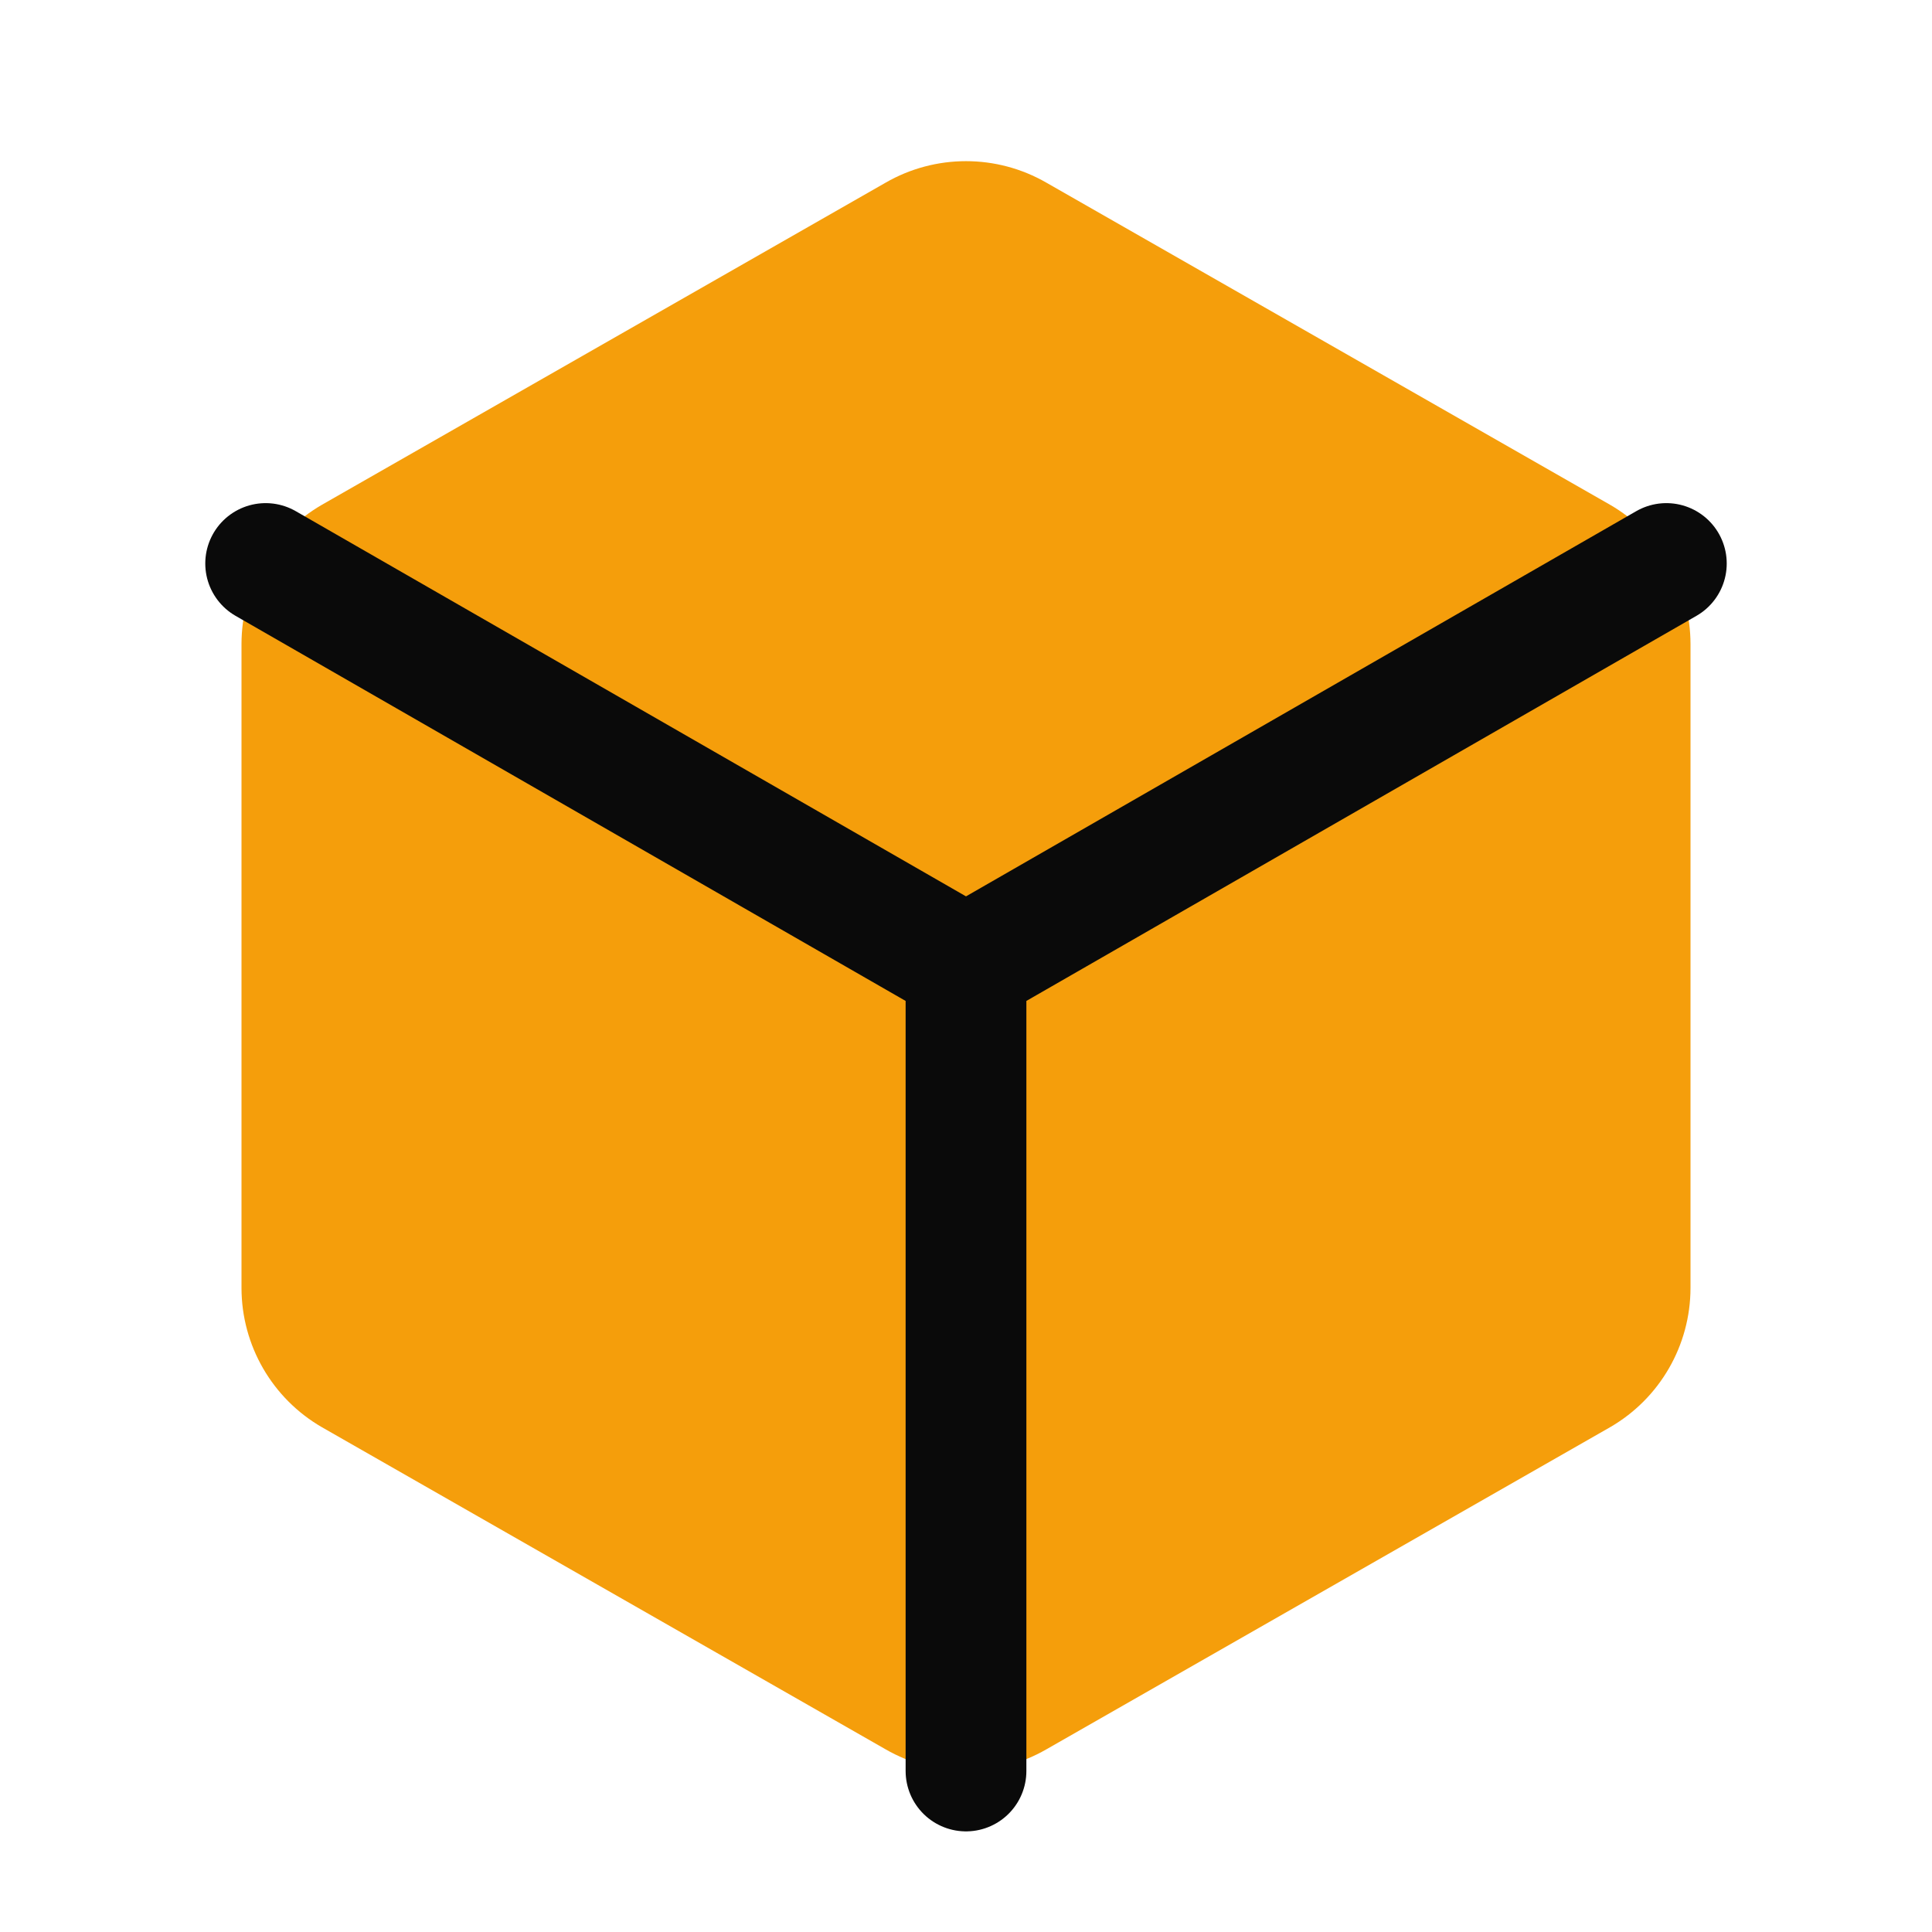
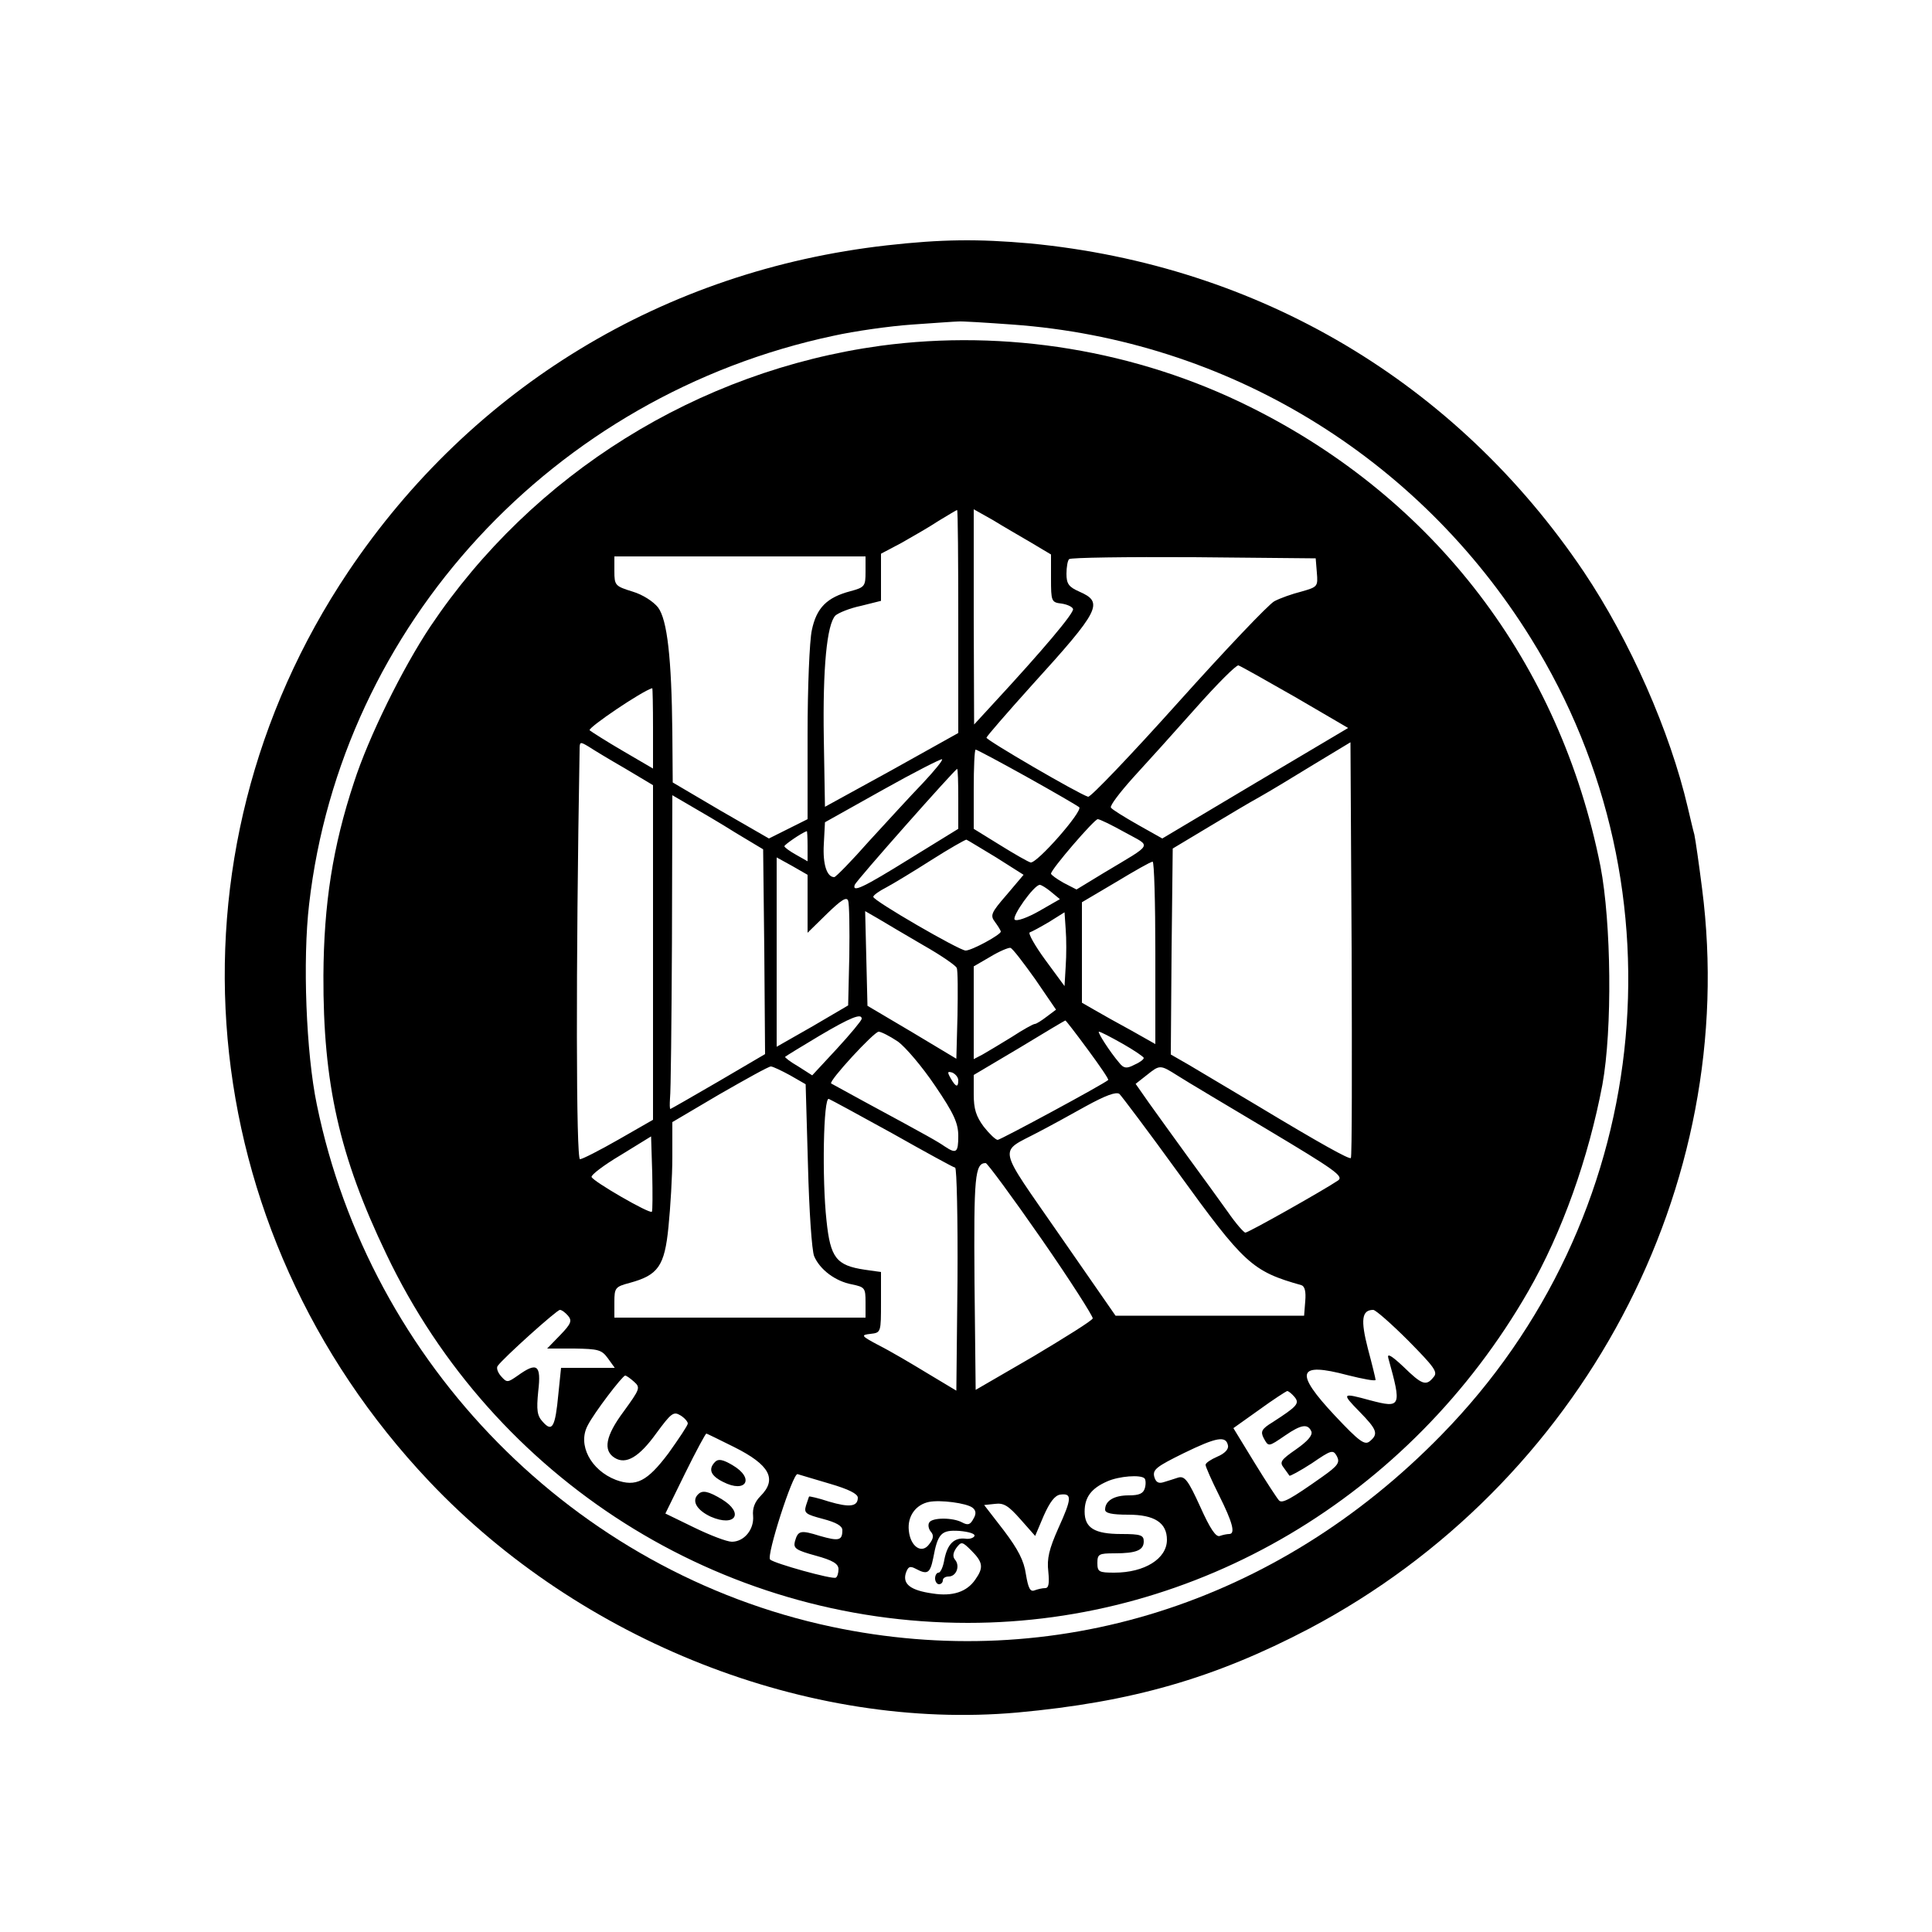
- <svg xmlns="http://www.w3.org/2000/svg" viewBox="0 0 24 24" fill="#f59e0b">
-   <path d="M21 8a2 2 0 0 0-1-1.73l-7-4a2 2 0 0 0-2 0l-7 4A2 2 0 0 0 3 8v8a2 2 0 0 0 1 1.73l7 4a2 2 0 0 0 2 0l7-4A2 2 0 0 0 21 16Z" />
-   <path fill="none" stroke="#0a0a0a" stroke-width="1.5" stroke-linecap="round" stroke-linejoin="round" d="M12 12l8.7-5M12 12l-8.7-5M12 12v10" />
+ <svg xmlns="http://www.w3.org/2000/svg" version="1.0" width="500pt" height="500pt" viewBox="0 0 500 500" preserveAspectRatio="xMidYMid meet">
+   <g transform="translate(0,500) scale(0.1,-0.1)" fill="#000000" stroke="none">
+     <path d="M2295 4365 c-576 -65 -1073 -367 -1394 -845 -494 -737 -408 -1701 210 -2354 392 -414 981 -646 1522 -598 295 27 509 88 755 217 706 373 1116 1145 1017 1915 -8 63 -17 126 -20 140 -4 14 -11 45 -17 70 -46 197 -149 431 -269 610 -330 490 -840 793 -1433 850 -135 12 -229 11 -371 -5z m326 -205 c553 -40 1048 -340 1341 -812 408 -656 313 -1505 -231 -2061 -427 -438 -1003 -619 -1579 -497 -664 141 -1194 678 -1332 1351 -28 134 -37 375 -20 519 83 722 632 1317 1357 1471 54 12 145 25 203 29 58 4 112 8 120 8 8 1 72 -3 141 -8z" />
+     <path d="M2278 4105 c-472 -65 -899 -331 -1164 -726 -72 -108 -160 -286 -198 -404 -55 -166 -78 -315 -79 -500 -1 -278 41 -467 163 -721 278 -583 863 -954 1505 -954 593 0 1144 326 1450 858 88 153 156 345 192 535 26 143 23 419 -5 565 -105 527 -428 951 -907 1189 -293 146 -632 202 -957 158z m202 -714 l0 -288 -172 -96 -173 -95 -3 177 c-3 183 8 295 30 318 8 7 37 19 66 25 l52 13 0 61 0 61 53 28 c28 16 72 41 96 57 25 15 46 28 48 28 2 0 3 -130 3 -289z m188 205 l52 -31 0 -62 c0 -59 1 -62 27 -65 14 -2 28 -8 30 -14 3 -10 -75 -103 -210 -249 l-46 -50 -1 278 0 279 48 -27 c26 -16 71 -42 100 -59z m-428 -76 c0 -37 -2 -40 -39 -50 -61 -16 -88 -43 -100 -101 -6 -27 -11 -149 -11 -269 l0 -220 -50 -25 -50 -25 -125 72 -124 73 -1 130 c-2 191 -13 291 -37 323 -12 15 -39 33 -66 41 -45 14 -47 16 -47 53 l0 38 325 0 325 0 0 -40z m1168 -2 c3 -36 2 -37 -40 -49 -24 -6 -55 -17 -70 -25 -15 -8 -127 -126 -249 -262 -122 -136 -227 -246 -233 -244 -26 8 -266 148 -263 153 1 4 53 64 116 134 179 197 188 216 124 244 -27 12 -33 20 -33 46 0 17 3 35 7 38 4 4 149 6 322 5 l316 -3 3 -37z m-56 -322 l137 -80 -241 -143 -240 -143 -64 36 c-35 20 -66 39 -69 44 -3 5 23 39 57 77 35 38 108 119 163 181 55 62 104 111 110 110 6 -2 72 -39 147 -82z m-1662 -81 l0 -104 -77 45 c-43 25 -82 50 -87 54 -6 6 136 102 162 109 1 1 2 -46 2 -104z m-72 -104 l72 -43 0 -433 0 -433 -89 -51 c-49 -28 -94 -51 -100 -51 -10 0 -11 490 -1 1059 0 22 1 22 23 9 12 -8 55 -34 95 -57z m1878 -1008 c-4 -4 -75 35 -246 138 -69 41 -146 87 -173 103 l-47 27 2 266 3 267 90 54 c50 30 110 66 134 79 25 14 88 52 140 84 l96 58 3 -536 c1 -295 1 -538 -2 -540z m-838 986 c70 -39 130 -74 135 -78 10 -10 -110 -147 -126 -143 -7 2 -42 22 -79 45 l-68 42 0 102 c0 57 2 103 5 103 3 0 63 -32 133 -71z m-270 -16 c-31 -32 -93 -100 -139 -150 -45 -51 -86 -93 -90 -93 -19 0 -30 33 -27 85 l3 57 150 84 c82 46 151 81 153 79 3 -2 -20 -30 -50 -62z m92 -40 l0 -78 -125 -77 c-121 -75 -150 -89 -143 -68 3 10 260 300 265 300 2 0 3 -35 3 -77z m-575 -89 l70 -42 3 -265 2 -265 -121 -71 c-67 -39 -123 -71 -124 -71 -2 0 -2 12 -1 28 2 15 4 197 5 405 l1 379 48 -28 c26 -15 79 -46 117 -70z m1006 2 c70 -39 77 -26 -56 -106 l-69 -42 -33 17 c-18 10 -33 21 -33 24 0 11 112 141 121 141 5 0 36 -15 70 -34z m-821 -36 l0 -39 -30 17 c-16 9 -30 19 -30 22 0 4 45 35 58 39 1 1 2 -17 2 -39z m488 -29 l71 -45 -44 -52 c-40 -46 -43 -53 -30 -70 8 -11 15 -22 15 -25 0 -8 -75 -49 -91 -49 -16 0 -239 129 -239 139 0 4 15 15 33 24 17 9 70 41 117 71 47 30 88 53 91 53 3 -1 37 -22 77 -46z m-488 -120 l0 -75 50 49 c37 36 51 45 55 34 3 -8 4 -73 3 -143 l-3 -128 -92 -54 -93 -53 0 245 0 245 40 -22 40 -23 0 -75z m900 -127 l0 -236 -62 35 c-35 19 -78 43 -95 53 l-33 19 0 130 0 130 88 52 c48 29 90 53 95 53 4 0 7 -106 7 -236z m-270 158 l23 -19 -54 -31 c-30 -17 -58 -27 -63 -22 -8 8 50 90 65 90 4 0 17 -8 29 -18z m-331 -138 c46 -26 85 -53 87 -59 3 -6 3 -62 2 -123 l-3 -112 -115 69 -115 68 -3 123 -3 122 33 -19 c18 -11 71 -42 117 -69z m369 -55 l-3 -51 -50 68 c-27 37 -45 69 -40 71 6 2 28 14 50 27 l40 25 3 -44 c2 -25 2 -67 0 -96z m-79 -33 l54 -79 -24 -18 c-13 -10 -27 -19 -31 -19 -4 0 -31 -15 -60 -34 -29 -18 -63 -38 -75 -45 l-23 -12 0 120 0 120 43 25 c23 14 47 24 52 23 6 -2 34 -39 64 -81z m-449 -103 c-1 -5 -29 -39 -64 -77 l-64 -69 -36 23 c-21 12 -36 24 -34 25 2 2 41 26 88 54 81 48 111 60 110 44z m585 -79 c31 -42 55 -77 53 -79 -12 -11 -279 -155 -286 -155 -5 0 -21 15 -36 34 -20 27 -26 46 -26 84 l0 50 118 70 c64 39 118 71 119 71 1 1 27 -33 58 -75z m-492 21 c20 -14 64 -66 97 -115 49 -72 60 -97 60 -130 0 -43 -5 -47 -35 -27 -19 13 -36 23 -210 117 -44 24 -82 45 -84 46 -7 6 111 134 123 134 6 0 28 -11 49 -25z m582 -6 c30 -17 55 -34 55 -37 0 -4 -11 -12 -25 -18 -19 -10 -27 -9 -38 5 -25 29 -58 81 -53 81 4 0 31 -14 61 -31z m-860 -82 l40 -23 6 -209 c3 -119 10 -221 16 -236 15 -35 55 -65 98 -73 33 -7 35 -9 35 -46 l0 -40 -325 0 -325 0 0 40 c0 37 2 40 40 50 73 20 90 43 100 145 5 50 10 131 10 180 l0 91 122 72 c68 39 127 72 133 72 5 0 28 -11 50 -23z m1003 -1 c20 -13 126 -76 235 -141 172 -103 195 -119 180 -130 -37 -25 -232 -135 -240 -135 -4 0 -25 24 -45 53 -20 28 -67 93 -103 142 -36 50 -82 113 -101 140 l-35 50 28 22 c35 28 35 28 81 -1z m-568 -12 c0 -20 -7 -17 -20 6 -9 16 -8 18 5 14 8 -4 15 -12 15 -20z m567 -236 c173 -239 193 -258 321 -294 9 -3 12 -17 10 -41 l-3 -38 -244 0 -244 0 -145 209 c-164 237 -159 211 -55 266 27 14 82 44 123 67 51 28 78 38 87 32 6 -6 74 -96 150 -201z m-738 99 c85 -48 158 -88 163 -89 4 -2 7 -132 6 -290 l-3 -287 -75 45 c-41 25 -97 58 -125 72 -47 25 -48 27 -22 30 27 3 27 4 27 82 l0 78 -42 6 c-74 11 -89 31 -99 127 -12 108 -8 321 6 315 5 -2 79 -42 164 -89z m-622 -203 c-6 -6 -153 79 -156 90 -2 5 32 31 76 57 l78 48 3 -96 c1 -53 1 -97 -1 -99z m1008 -70 c75 -108 134 -201 133 -206 -2 -6 -71 -49 -153 -98 l-150 -87 -3 280 c-2 272 1 307 29 307 4 0 69 -88 144 -196z m-1225 -199 c11 -13 8 -21 -20 -50 l-34 -35 70 0 c62 -1 71 -3 87 -25 l18 -25 -70 0 -69 0 -7 -68 c-8 -86 -16 -99 -40 -72 -15 16 -17 30 -12 80 8 68 -3 76 -53 40 -26 -18 -28 -19 -43 -2 -9 10 -13 22 -9 27 15 21 153 145 161 145 5 0 14 -7 21 -15z m2174 -64 c68 -69 78 -82 66 -95 -19 -24 -30 -20 -78 27 -31 29 -43 36 -39 22 35 -126 33 -130 -47 -109 -73 20 -75 19 -28 -29 46 -47 50 -58 27 -77 -13 -11 -27 -1 -90 66 -106 113 -98 140 33 105 40 -10 72 -16 72 -12 0 3 -9 40 -20 81 -19 74 -16 100 14 100 6 0 47 -36 90 -79z m-2003 -107 c17 -15 15 -19 -27 -77 -47 -63 -54 -101 -23 -120 29 -18 63 2 107 63 39 53 45 58 63 47 10 -6 19 -16 19 -21 0 -5 -23 -39 -50 -77 -55 -73 -84 -88 -136 -69 -65 25 -100 91 -73 141 16 32 90 129 97 129 3 0 13 -7 23 -16z m1709 -39 c14 -17 8 -24 -57 -66 -28 -17 -31 -24 -23 -40 13 -24 12 -24 56 6 42 29 59 31 68 10 3 -10 -10 -25 -40 -46 -39 -27 -43 -33 -32 -47 7 -10 14 -19 15 -21 1 -2 27 12 58 32 51 35 55 36 65 18 8 -16 3 -24 -38 -53 -82 -58 -104 -70 -112 -61 -4 4 -33 48 -63 97 l-55 90 66 47 c37 27 70 48 73 49 4 0 12 -7 19 -15z m-1450 -130 c92 -46 112 -83 68 -127 -15 -15 -21 -32 -19 -51 3 -35 -23 -67 -55 -67 -13 0 -57 17 -98 37 l-74 36 51 104 c28 57 53 103 55 103 1 0 34 -16 72 -35z m1278 4 c2 -10 -9 -21 -28 -29 -16 -7 -30 -16 -30 -21 0 -5 16 -41 35 -79 35 -70 43 -100 26 -100 -5 0 -16 -2 -24 -5 -10 -4 -25 18 -51 76 -31 68 -40 80 -57 75 -10 -3 -27 -9 -38 -12 -13 -4 -20 0 -24 15 -4 18 7 26 76 60 86 42 110 46 115 20z m-1030 -99 c48 -14 72 -26 72 -36 0 -23 -21 -26 -75 -10 -27 9 -50 14 -51 13 -1 -1 -4 -12 -8 -23 -6 -20 -1 -23 44 -35 34 -9 50 -18 50 -29 0 -27 -9 -29 -58 -15 -51 16 -57 14 -65 -15 -4 -17 3 -22 54 -36 44 -12 59 -21 59 -35 0 -10 -3 -20 -7 -22 -9 -5 -160 37 -170 47 -10 10 59 224 71 221 6 -2 44 -13 84 -25z m814 14 c3 -3 4 -14 1 -25 -4 -14 -14 -19 -42 -19 -38 0 -61 -14 -61 -37 0 -9 17 -13 60 -13 68 0 100 -21 100 -65 0 -49 -58 -85 -136 -85 -40 0 -44 2 -44 25 0 23 4 25 44 25 57 0 76 8 76 31 0 16 -8 19 -58 19 -70 0 -95 16 -95 58 0 37 17 60 58 78 31 14 87 18 97 8z m-223 -129 c-24 -54 -30 -79 -26 -112 3 -31 1 -43 -8 -43 -8 0 -20 -3 -28 -6 -11 -4 -16 6 -22 42 -5 35 -20 64 -57 113 l-51 66 28 3 c23 3 35 -5 66 -40 l38 -43 22 52 c16 36 29 53 43 55 31 4 30 -10 -5 -87z m-222 53 c9 -7 10 -16 2 -29 -8 -15 -14 -17 -29 -9 -24 13 -77 13 -85 0 -4 -6 -2 -17 4 -24 8 -9 7 -18 -4 -32 -19 -27 -49 -7 -53 35 -4 37 18 67 52 74 29 6 98 -3 113 -15z m5 -73 c-2 -5 -13 -9 -24 -7 -29 3 -46 -14 -54 -54 -3 -19 -10 -34 -15 -34 -5 0 -9 -7 -9 -15 0 -8 5 -15 10 -15 6 0 10 5 10 10 0 6 7 10 15 10 20 0 30 27 17 43 -7 8 -6 18 3 31 13 17 15 17 39 -7 30 -30 32 -44 10 -75 -22 -32 -59 -44 -110 -36 -57 8 -78 24 -70 52 6 18 11 20 26 12 30 -16 37 -12 45 27 12 65 21 74 68 71 23 -2 41 -7 39 -13z" />
+     <path d="M1851 1217 c-19 -19 -12 -36 20 -52 60 -31 83 9 25 43 -25 15 -37 17 -45 9z" />
+     <path d="M1807 1133 c-18 -17 -4 -41 32 -58 64 -28 88 9 29 45 -35 21 -50 24 -61 13z" />
+   </g>
</svg>
